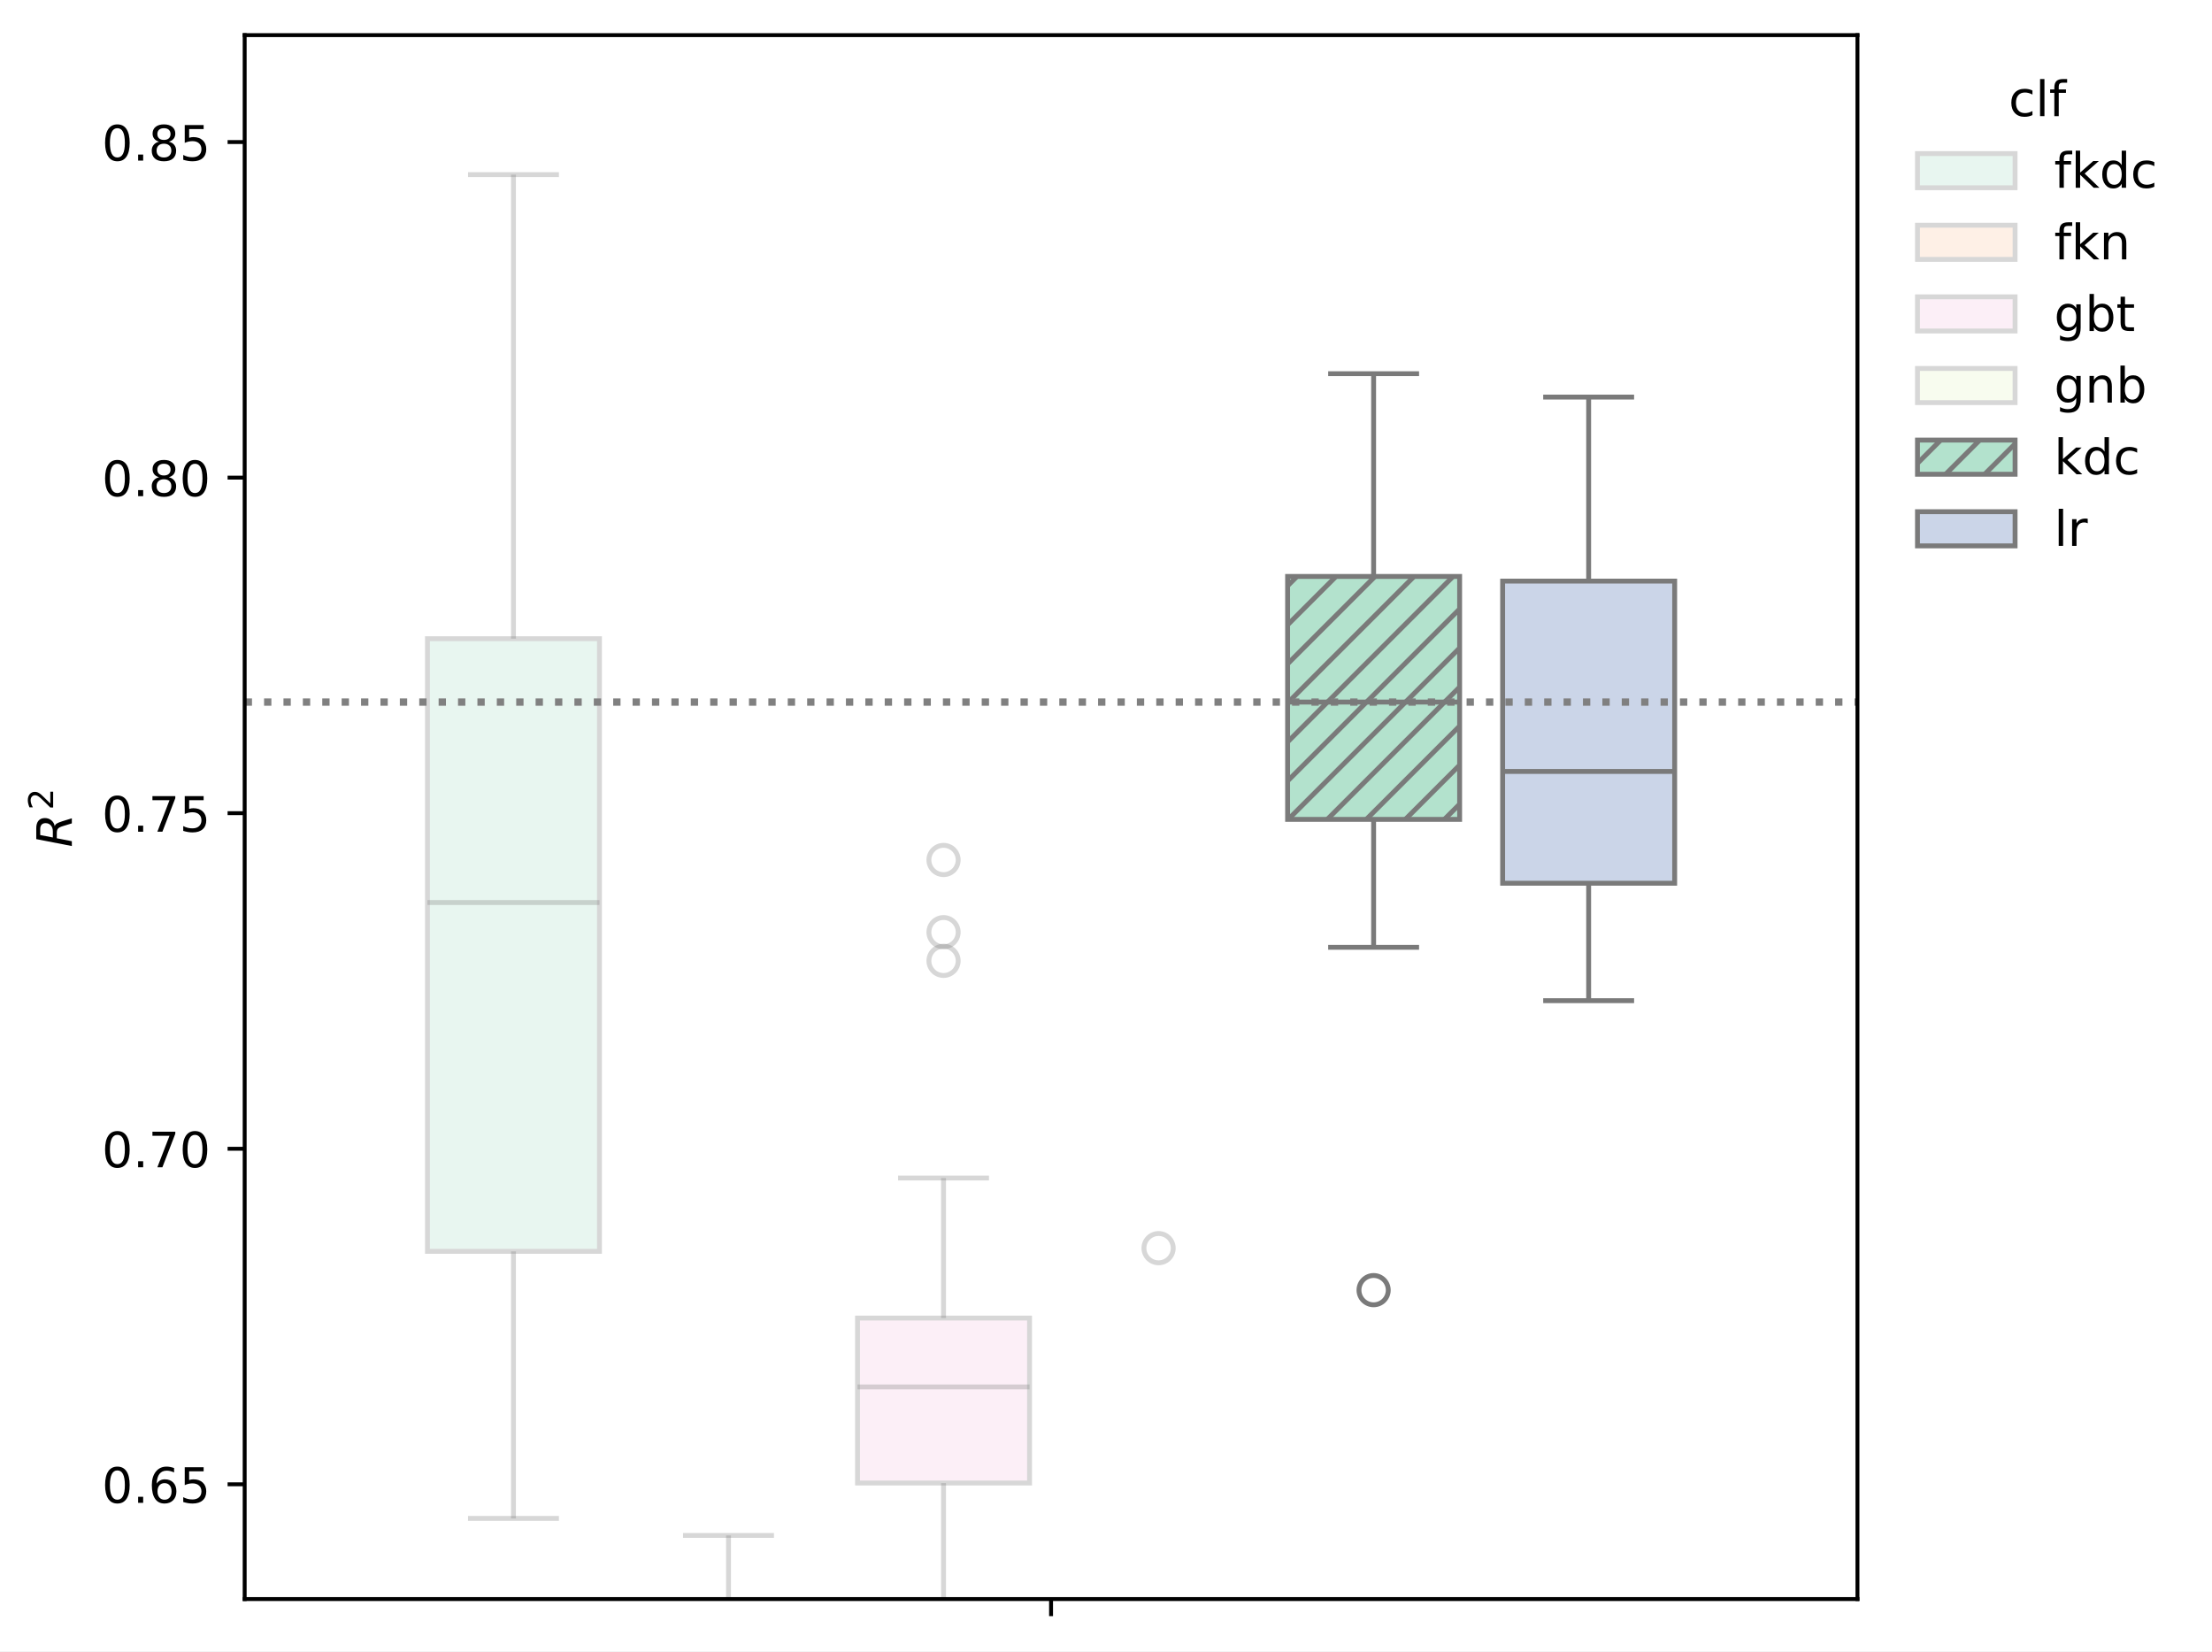
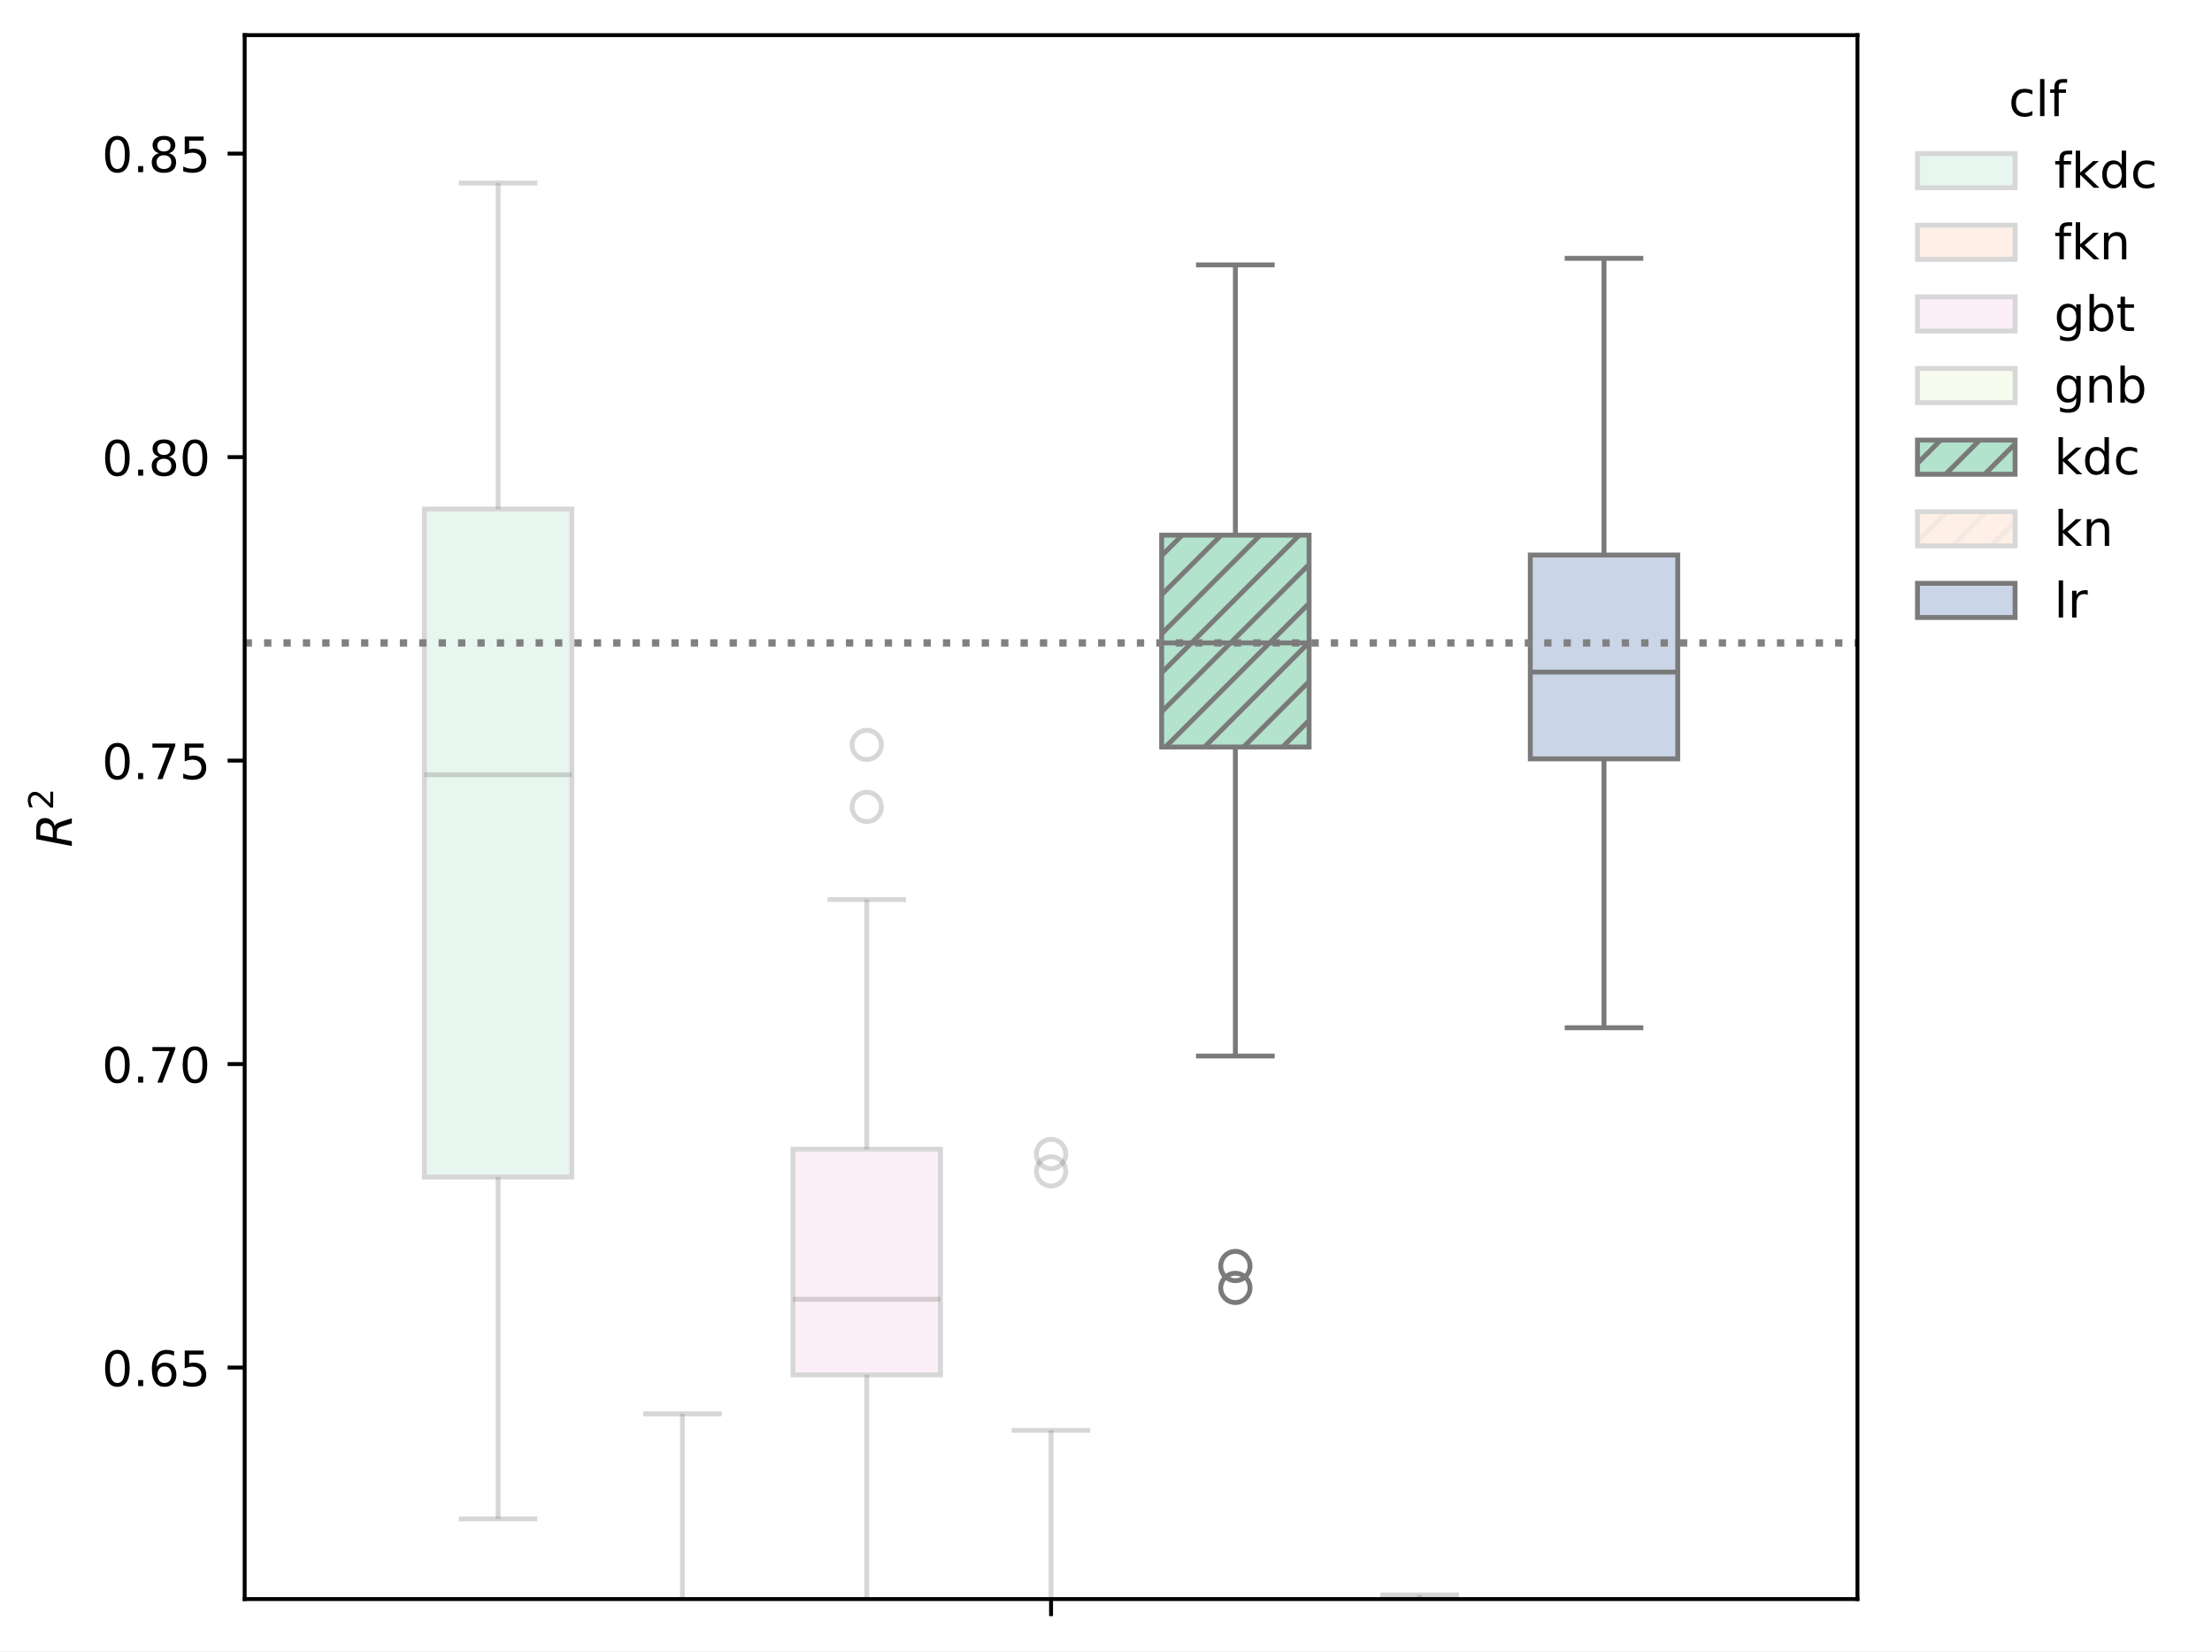
<svg xmlns="http://www.w3.org/2000/svg" xmlns:xlink="http://www.w3.org/1999/xlink" width="453.334pt" height="338.4pt" viewBox="0 0 453.334 338.4" version="1.1">
  <defs>
    <style type="text/css">*{stroke-linejoin: round; stroke-linecap: butt}</style>
  </defs>
  <g id="figure_1">
    <g id="patch_1">
      <path d="M 0 338.4  L 453.334 338.4  L 453.334 0  L 0 0  z " style="fill: #ffffff" />
    </g>
    <g id="axes_1">
      <g id="patch_2">
        <path d="M 50.144 327.7  L 380.671 327.7  L 380.671 7.2  L 50.144 7.2  z " style="fill: #ffffff" />
      </g>
      <g id="patch_3">
-         <path d="M 215.407 1198.153  L 215.407 1198.153  L 215.407 1198.153  L 215.407 1198.153  z " clip-path="url(#p72f1cc561e)" style="fill: #b3e2cd; stroke: #7a7a7a; stroke-linejoin: miter" />
+         <path d="M 215.407 1088.804  L 215.407 1088.804  L 215.407 1088.804  L 215.407 1088.804  z " clip-path="url(#p2600160eac)" style="fill: #b3e2cd; stroke: #7a7a7a; stroke-linejoin: miter" />
      </g>
      <g id="patch_4">
-         <path d="M 215.407 1198.153  L 215.407 1198.153  L 215.407 1198.153  L 215.407 1198.153  z " clip-path="url(#p72f1cc561e)" style="fill: #fdcdac; stroke: #7a7a7a; stroke-linejoin: miter" />
+         <path d="M 215.407 1088.804  L 215.407 1088.804  L 215.407 1088.804  L 215.407 1088.804  z " clip-path="url(#p2600160eac)" style="fill: #fdcdac; stroke: #7a7a7a; stroke-linejoin: miter" />
      </g>
      <g id="patch_5">
-         <path d="M 215.407 1198.153  L 215.407 1198.153  L 215.407 1198.153  L 215.407 1198.153  z " clip-path="url(#p72f1cc561e)" style="fill: #f4cae4; stroke: #7a7a7a; stroke-linejoin: miter" />
+         <path d="M 215.407 1088.804  L 215.407 1088.804  L 215.407 1088.804  L 215.407 1088.804  z " clip-path="url(#p2600160eac)" style="fill: #f4cae4; stroke: #7a7a7a; stroke-linejoin: miter" />
      </g>
      <g id="patch_6">
-         <path d="M 215.407 1198.153  L 215.407 1198.153  L 215.407 1198.153  L 215.407 1198.153  z " clip-path="url(#p72f1cc561e)" style="fill: #e6f5c9; stroke: #7a7a7a; stroke-linejoin: miter" />
+         <path d="M 215.407 1088.804  L 215.407 1088.804  L 215.407 1088.804  L 215.407 1088.804  z " clip-path="url(#p2600160eac)" style="fill: #e6f5c9; stroke: #7a7a7a; stroke-linejoin: miter" />
      </g>
      <g id="patch_7">
-         <path d="M 215.407 1198.153  L 215.407 1198.153  L 215.407 1198.153  L 215.407 1198.153  z " clip-path="url(#p72f1cc561e)" style="fill: #b3e2cd; stroke: #7a7a7a; stroke-linejoin: miter" />
+         <path d="M 215.407 1088.804  L 215.407 1088.804  L 215.407 1088.804  L 215.407 1088.804  z " clip-path="url(#p2600160eac)" style="fill: #b3e2cd; stroke: #7a7a7a; stroke-linejoin: miter" />
      </g>
      <g id="patch_8">
-         <path d="M 215.407 1198.153  L 215.407 1198.153  L 215.407 1198.153  L 215.407 1198.153  z " clip-path="url(#p72f1cc561e)" style="fill: #cbd5e8; stroke: #7a7a7a; stroke-linejoin: miter" />
+         <path d="M 215.407 1088.804  L 215.407 1088.804  L 215.407 1088.804  L 215.407 1088.804  z " clip-path="url(#p2600160eac)" style="fill: #fdcdac; stroke: #7a7a7a; stroke-linejoin: miter" />
+       </g>
+       <g id="patch_9">
+         <path d="M 215.407 1088.804  L 215.407 1088.804  L 215.407 1088.804  L 215.407 1088.804  z " clip-path="url(#p2600160eac)" style="fill: #cbd5e8; stroke: #7a7a7a; stroke-linejoin: miter" />
      </g>
      <g id="matplotlib.axis_1">
        <g id="xtick_1">
          <g id="line2d_1">
            <defs>
              <path id="m38f3b05bbe" d="M 0 0  L 0 3.5  " style="stroke: #000000; stroke-width: 0.8" />
            </defs>
            <g>
              <use xlink:href="#m38f3b05bbe" x="215.407" y="327.7" style="stroke: #000000; stroke-width: 0.8" />
            </g>
          </g>
        </g>
      </g>
      <g id="matplotlib.axis_2">
        <g id="ytick_1">
          <g id="line2d_2">
            <defs>
              <path id="mbd2f377c6c" d="M 0 0  L -3.5 0  " style="stroke: #000000; stroke-width: 0.8" />
            </defs>
            <g>
-               <use xlink:href="#mbd2f377c6c" x="50.144" y="304.182" style="stroke: #000000; stroke-width: 0.8" />
+               <use xlink:href="#mbd2f377c6c" x="50.144" y="280.261" style="stroke: #000000; stroke-width: 0.8" />
            </g>
          </g>
          <g id="text_1">
-             <g transform="translate(20.87813 307.9809) scale(0.1 -0.1)">
+             <g transform="translate(20.87813 284.06) scale(0.1 -0.1)">
              <defs>
                <path id="DejaVuSans-30" d="M 2034 4250  Q 1547 4250 1301 3770  Q 1056 3291 1056 2328  Q 1056 1369 1301 889  Q 1547 409 2034 409  Q 2525 409 2770 889  Q 3016 1369 3016 2328  Q 3016 3291 2770 3770  Q 2525 4250 2034 4250  z M 2034 4750  Q 2819 4750 3233 4129  Q 3647 3509 3647 2328  Q 3647 1150 3233 529  Q 2819 -91 2034 -91  Q 1250 -91 836 529  Q 422 1150 422 2328  Q 422 3509 836 4129  Q 1250 4750 2034 4750  z " transform="scale(0.015625)" />
                <path id="DejaVuSans-2e" d="M 684 794  L 1344 794  L 1344 0  L 684 0  L 684 794  z " transform="scale(0.015625)" />
                <path id="DejaVuSans-36" d="M 2113 2584  Q 1688 2584 1439 2293  Q 1191 2003 1191 1497  Q 1191 994 1439 701  Q 1688 409 2113 409  Q 2538 409 2786 701  Q 3034 994 3034 1497  Q 3034 2003 2786 2293  Q 2538 2584 2113 2584  z M 3366 4563  L 3366 3988  Q 3128 4100 2886 4159  Q 2644 4219 2406 4219  Q 1781 4219 1451 3797  Q 1122 3375 1075 2522  Q 1259 2794 1537 2939  Q 1816 3084 2150 3084  Q 2853 3084 3261 2657  Q 3669 2231 3669 1497  Q 3669 778 3244 343  Q 2819 -91 2113 -91  Q 1303 -91 875 529  Q 447 1150 447 2328  Q 447 3434 972 4092  Q 1497 4750 2381 4750  Q 2619 4750 2861 4703  Q 3103 4656 3366 4563  z " transform="scale(0.015625)" />
                <path id="DejaVuSans-35" d="M 691 4666  L 3169 4666  L 3169 4134  L 1269 4134  L 1269 2991  Q 1406 3038 1543 3061  Q 1681 3084 1819 3084  Q 2600 3084 3056 2656  Q 3513 2228 3513 1497  Q 3513 744 3044 326  Q 2575 -91 1722 -91  Q 1428 -91 1123 -41  Q 819 9 494 109  L 494 744  Q 775 591 1075 516  Q 1375 441 1709 441  Q 2250 441 2565 725  Q 2881 1009 2881 1497  Q 2881 1984 2565 2268  Q 2250 2553 1709 2553  Q 1456 2553 1204 2497  Q 953 2441 691 2322  L 691 4666  z " transform="scale(0.015625)" />
              </defs>
              <use xlink:href="#DejaVuSans-30" />
              <use xlink:href="#DejaVuSans-2e" transform="translate(63.62305 0)" />
              <use xlink:href="#DejaVuSans-36" transform="translate(95.41016 0)" />
              <use xlink:href="#DejaVuSans-35" transform="translate(159.0332 0)" />
            </g>
          </g>
        </g>
        <g id="ytick_2">
          <g id="line2d_3">
            <g>
-               <use xlink:href="#mbd2f377c6c" x="50.144" y="235.415" style="stroke: #000000; stroke-width: 0.8" />
+               <use xlink:href="#mbd2f377c6c" x="50.144" y="218.065" style="stroke: #000000; stroke-width: 0.8" />
            </g>
          </g>
          <g id="text_2">
-             <g transform="translate(20.87813 239.2139) scale(0.1 -0.1)">
+             <g transform="translate(20.87813 221.8644) scale(0.1 -0.1)">
              <defs>
                <path id="DejaVuSans-37" d="M 525 4666  L 3525 4666  L 3525 4397  L 1831 0  L 1172 0  L 2766 4134  L 525 4134  L 525 4666  z " transform="scale(0.015625)" />
              </defs>
              <use xlink:href="#DejaVuSans-30" />
              <use xlink:href="#DejaVuSans-2e" transform="translate(63.62305 0)" />
              <use xlink:href="#DejaVuSans-37" transform="translate(95.41016 0)" />
              <use xlink:href="#DejaVuSans-30" transform="translate(159.0332 0)" />
            </g>
          </g>
        </g>
        <g id="ytick_3">
          <g id="line2d_4">
            <g>
-               <use xlink:href="#mbd2f377c6c" x="50.144" y="166.648" style="stroke: #000000; stroke-width: 0.8" />
+               <use xlink:href="#mbd2f377c6c" x="50.144" y="155.87" style="stroke: #000000; stroke-width: 0.8" />
            </g>
          </g>
          <g id="text_3">
-             <g transform="translate(20.87813 170.4469) scale(0.1 -0.1)">
+             <g transform="translate(20.87813 159.6688) scale(0.1 -0.1)">
              <use xlink:href="#DejaVuSans-30" />
              <use xlink:href="#DejaVuSans-2e" transform="translate(63.62305 0)" />
              <use xlink:href="#DejaVuSans-37" transform="translate(95.41016 0)" />
              <use xlink:href="#DejaVuSans-35" transform="translate(159.0332 0)" />
            </g>
          </g>
        </g>
        <g id="ytick_4">
          <g id="line2d_5">
            <g>
-               <use xlink:href="#mbd2f377c6c" x="50.144" y="97.881" style="stroke: #000000; stroke-width: 0.8" />
+               <use xlink:href="#mbd2f377c6c" x="50.144" y="93.674" style="stroke: #000000; stroke-width: 0.8" />
            </g>
          </g>
          <g id="text_4">
-             <g transform="translate(20.87813 101.6799) scale(0.1 -0.1)">
+             <g transform="translate(20.87813 97.47323) scale(0.1 -0.1)">
              <defs>
                <path id="DejaVuSans-38" d="M 2034 2216  Q 1584 2216 1326 1975  Q 1069 1734 1069 1313  Q 1069 891 1326 650  Q 1584 409 2034 409  Q 2484 409 2743 651  Q 3003 894 3003 1313  Q 3003 1734 2745 1975  Q 2488 2216 2034 2216  z M 1403 2484  Q 997 2584 770 2862  Q 544 3141 544 3541  Q 544 4100 942 4425  Q 1341 4750 2034 4750  Q 2731 4750 3128 4425  Q 3525 4100 3525 3541  Q 3525 3141 3298 2862  Q 3072 2584 2669 2484  Q 3125 2378 3379 2068  Q 3634 1759 3634 1313  Q 3634 634 3220 271  Q 2806 -91 2034 -91  Q 1263 -91 848 271  Q 434 634 434 1313  Q 434 1759 690 2068  Q 947 2378 1403 2484  z M 1172 3481  Q 1172 3119 1398 2916  Q 1625 2713 2034 2713  Q 2441 2713 2670 2916  Q 2900 3119 2900 3481  Q 2900 3844 2670 4047  Q 2441 4250 2034 4250  Q 1625 4250 1398 4047  Q 1172 3844 1172 3481  z " transform="scale(0.015625)" />
              </defs>
              <use xlink:href="#DejaVuSans-30" />
              <use xlink:href="#DejaVuSans-2e" transform="translate(63.62305 0)" />
              <use xlink:href="#DejaVuSans-38" transform="translate(95.41016 0)" />
              <use xlink:href="#DejaVuSans-30" transform="translate(159.0332 0)" />
            </g>
          </g>
        </g>
        <g id="ytick_5">
          <g id="line2d_6">
            <g>
-               <use xlink:href="#mbd2f377c6c" x="50.144" y="29.114" style="stroke: #000000; stroke-width: 0.8" />
+               <use xlink:href="#mbd2f377c6c" x="50.144" y="31.478" style="stroke: #000000; stroke-width: 0.8" />
            </g>
          </g>
          <g id="text_5">
-             <g transform="translate(20.87813 32.9129) scale(0.1 -0.1)">
+             <g transform="translate(20.87813 35.27762) scale(0.1 -0.1)">
              <use xlink:href="#DejaVuSans-30" />
              <use xlink:href="#DejaVuSans-2e" transform="translate(63.62305 0)" />
              <use xlink:href="#DejaVuSans-38" transform="translate(95.41016 0)" />
              <use xlink:href="#DejaVuSans-35" transform="translate(159.0332 0)" />
            </g>
          </g>
        </g>
        <g id="text_6">
          <g transform="translate(14.79844 173.65) rotate(-90) scale(0.1 -0.1)">
            <defs>
              <path id="DejaVuSans-Oblique-52" d="M 1613 4147  L 1294 2491  L 2106 2491  Q 2584 2491 2879 2755  Q 3175 3019 3175 3444  Q 3175 3784 2976 3965  Q 2778 4147 2406 4147  L 1613 4147  z M 2772 2241  Q 2972 2194 3105 2009  Q 3238 1825 3413 1275  L 3809 0  L 3144 0  L 2778 1197  Q 2638 1659 2453 1815  Q 2269 1972 1888 1972  L 1191 1972  L 806 0  L 172 0  L 1081 4666  L 2503 4666  Q 3150 4666 3495 4373  Q 3841 4081 3841 3531  Q 3841 3044 3547 2687  Q 3253 2331 2772 2241  z " transform="scale(0.015625)" />
              <path id="DejaVuSans-32" d="M 1228 531  L 3431 531  L 3431 0  L 469 0  L 469 531  Q 828 903 1448 1529  Q 2069 2156 2228 2338  Q 2531 2678 2651 2914  Q 2772 3150 2772 3378  Q 2772 3750 2511 3984  Q 2250 4219 1831 4219  Q 1534 4219 1204 4116  Q 875 4013 500 3803  L 500 4441  Q 881 4594 1212 4672  Q 1544 4750 1819 4750  Q 2544 4750 2975 4387  Q 3406 4025 3406 3419  Q 3406 3131 3298 2873  Q 3191 2616 2906 2266  Q 2828 2175 2409 1742  Q 1991 1309 1228 531  z " transform="scale(0.015625)" />
            </defs>
            <use xlink:href="#DejaVuSans-Oblique-52" transform="translate(0 0.765625)" />
            <use xlink:href="#DejaVuSans-32" transform="translate(76.49919 39.04688) scale(0.7)" />
          </g>
        </g>
      </g>
-       <g id="patch_9">
-         <path d="M 87.604 256.438  L 122.86 256.438  L 122.86 130.888  L 87.604 130.888  L 87.604 256.438  z " clip-path="url(#p72f1cc561e)" style="fill: #b3e2cd; opacity: 0.3; stroke: #7a7a7a; stroke-linejoin: miter" />
+       <g id="patch_10">
+         <path d="M 86.974 241.212  L 117.194 241.212  L 117.194 104.323  L 86.974 104.323  L 86.974 241.212  z " clip-path="url(#p2600160eac)" style="fill: #b3e2cd; opacity: 0.3; stroke: #7a7a7a; stroke-linejoin: miter" />
      </g>
      <g id="line2d_7">
-         <path d="M 105.232 256.438  L 105.232 311.177  " clip-path="url(#p72f1cc561e)" style="fill: none; stroke: #7a7a7a; stroke-opacity: 0.3" />
+         <path d="M 102.084 241.212  L 102.084 311.274  " clip-path="url(#p2600160eac)" style="fill: none; stroke: #7a7a7a; stroke-opacity: 0.3" />
      </g>
      <g id="line2d_8">
-         <path d="M 105.232 130.888  L 105.232 35.786  " clip-path="url(#p72f1cc561e)" style="fill: none; stroke: #7a7a7a; stroke-opacity: 0.3" />
+         <path d="M 102.084 104.323  L 102.084 37.513  " clip-path="url(#p2600160eac)" style="fill: none; stroke: #7a7a7a; stroke-opacity: 0.3" />
      </g>
      <g id="line2d_9">
-         <path d="M 96.418 311.177  L 114.046 311.177  " clip-path="url(#p72f1cc561e)" style="fill: none; stroke: #7a7a7a; stroke-opacity: 0.3; stroke-linecap: square" />
+         <path d="M 94.529 311.274  L 109.639 311.274  " clip-path="url(#p2600160eac)" style="fill: none; stroke: #7a7a7a; stroke-opacity: 0.3; stroke-linecap: square" />
      </g>
      <g id="line2d_10">
-         <path d="M 96.418 35.786  L 114.046 35.786  " clip-path="url(#p72f1cc561e)" style="fill: none; stroke: #7a7a7a; stroke-opacity: 0.3; stroke-linecap: square" />
+         <path d="M 94.529 37.513  L 109.639 37.513  " clip-path="url(#p2600160eac)" style="fill: none; stroke: #7a7a7a; stroke-opacity: 0.3; stroke-linecap: square" />
      </g>
      <g id="line2d_11" />
-       <g id="patch_10">
-         <path d="M 131.674 518.945  L 166.93 518.945  L 166.93 391.951  L 131.674 391.951  L 131.674 518.945  z " clip-path="url(#p72f1cc561e)" style="fill: #fdcdac; opacity: 0.3; stroke: #7a7a7a; stroke-linejoin: miter" />
+       <g id="patch_11">
+         <path d="M 124.748 493.971  L 154.968 493.971  L 154.968 380.431  L 124.748 380.431  L 124.748 493.971  z " clip-path="url(#p2600160eac)" style="fill: #fdcdac; opacity: 0.3; stroke: #7a7a7a; stroke-linejoin: miter" />
      </g>
      <g id="line2d_12">
-         <path clip-path="url(#p72f1cc561e)" style="fill: none; stroke: #7a7a7a; stroke-opacity: 0.3" />
+         <path clip-path="url(#p2600160eac)" style="fill: none; stroke: #7a7a7a; stroke-opacity: 0.3" />
      </g>
      <g id="line2d_13">
-         <path d="M 149.302 339.4  L 149.302 314.662  " clip-path="url(#p72f1cc561e)" style="fill: none; stroke: #7a7a7a; stroke-opacity: 0.3" />
+         <path d="M 139.858 339.4  L 139.858 289.74  " clip-path="url(#p2600160eac)" style="fill: none; stroke: #7a7a7a; stroke-opacity: 0.3" />
      </g>
      <g id="line2d_14">
-         <path clip-path="url(#p72f1cc561e)" style="fill: none; stroke: #7a7a7a; stroke-opacity: 0.3; stroke-linecap: square" />
+         <path clip-path="url(#p2600160eac)" style="fill: none; stroke: #7a7a7a; stroke-opacity: 0.3; stroke-linecap: square" />
      </g>
      <g id="line2d_15">
-         <path d="M 140.488 314.662  L 158.116 314.662  " clip-path="url(#p72f1cc561e)" style="fill: none; stroke: #7a7a7a; stroke-opacity: 0.3; stroke-linecap: square" />
+         <path d="M 132.303 289.74  L 147.413 289.74  " clip-path="url(#p2600160eac)" style="fill: none; stroke: #7a7a7a; stroke-opacity: 0.3; stroke-linecap: square" />
      </g>
      <g id="line2d_16" />
-       <g id="patch_11">
-         <path d="M 175.744 303.923  L 211 303.923  L 211 270.118  L 175.744 270.118  L 175.744 303.923  z " clip-path="url(#p72f1cc561e)" style="fill: #f4cae4; opacity: 0.3; stroke: #7a7a7a; stroke-linejoin: miter" />
+       <g id="patch_12">
+         <path d="M 162.523 281.754  L 192.743 281.754  L 192.743 235.517  L 162.523 235.517  L 162.523 281.754  z " clip-path="url(#p2600160eac)" style="fill: #f4cae4; opacity: 0.3; stroke: #7a7a7a; stroke-linejoin: miter" />
      </g>
      <g id="line2d_17">
-         <path d="M 193.372 303.923  L 193.372 339.4  " clip-path="url(#p72f1cc561e)" style="fill: none; stroke: #7a7a7a; stroke-opacity: 0.3" />
+         <path d="M 177.633 281.754  L 177.633 334.384  " clip-path="url(#p2600160eac)" style="fill: none; stroke: #7a7a7a; stroke-opacity: 0.3" />
      </g>
      <g id="line2d_18">
-         <path d="M 193.372 270.118  L 193.372 241.417  " clip-path="url(#p72f1cc561e)" style="fill: none; stroke: #7a7a7a; stroke-opacity: 0.3" />
+         <path d="M 177.633 235.517  L 177.633 184.343  " clip-path="url(#p2600160eac)" style="fill: none; stroke: #7a7a7a; stroke-opacity: 0.3" />
      </g>
      <g id="line2d_19">
-         <path clip-path="url(#p72f1cc561e)" style="fill: none; stroke: #7a7a7a; stroke-opacity: 0.3; stroke-linecap: square" />
+         <path d="M 170.078 334.384  L 185.188 334.384  " clip-path="url(#p2600160eac)" style="fill: none; stroke: #7a7a7a; stroke-opacity: 0.3; stroke-linecap: square" />
      </g>
      <g id="line2d_20">
-         <path d="M 184.558 241.417  L 202.186 241.417  " clip-path="url(#p72f1cc561e)" style="fill: none; stroke: #7a7a7a; stroke-opacity: 0.3; stroke-linecap: square" />
+         <path d="M 170.078 184.343  L 185.188 184.343  " clip-path="url(#p2600160eac)" style="fill: none; stroke: #7a7a7a; stroke-opacity: 0.3; stroke-linecap: square" />
      </g>
      <g id="line2d_21">
        <defs>
          <path id="mc371cef19e" d="M 0 3  C 0.796 3 1.559 2.684 2.121 2.121  C 2.684 1.559 3 0.796 3 0  C 3 -0.796 2.684 -1.559 2.121 -2.121  C 1.559 -2.684 0.796 -3 0 -3  C -0.796 -3 -1.559 -2.684 -2.121 -2.121  C -2.684 -1.559 -3 -0.796 -3 0  C -3 0.796 -2.684 1.559 -2.121 2.121  C -1.559 2.684 -0.796 3 0 3  z " style="stroke: #7a7a7a; stroke-opacity: 0.3" />
        </defs>
-         <g clip-path="url(#p72f1cc561e)">
-           <use xlink:href="#mc371cef19e" x="193.372" y="191.033" style="fill-opacity: 0; stroke: #7a7a7a; stroke-opacity: 0.3" />
-           <use xlink:href="#mc371cef19e" x="193.372" y="196.907" style="fill-opacity: 0; stroke: #7a7a7a; stroke-opacity: 0.3" />
-           <use xlink:href="#mc371cef19e" x="193.372" y="176.239" style="fill-opacity: 0; stroke: #7a7a7a; stroke-opacity: 0.3" />
-         </g>
-       </g>
-       <g id="patch_12">
-         <path d="M 219.814 435.064  L 255.071 435.064  L 255.071 393.182  L 219.814 393.182  L 219.814 435.064  z " clip-path="url(#p72f1cc561e)" style="fill: #e6f5c9; opacity: 0.3; stroke: #7a7a7a; stroke-linejoin: miter" />
+         <g clip-path="url(#p2600160eac)">
+           <use xlink:href="#mc371cef19e" x="177.633" y="165.355" style="fill-opacity: 0; stroke: #7a7a7a; stroke-opacity: 0.3" />
+           <use xlink:href="#mc371cef19e" x="177.633" y="152.651" style="fill-opacity: 0; stroke: #7a7a7a; stroke-opacity: 0.3" />
+         </g>
+       </g>
+       <g id="patch_13">
+         <path d="M 200.298 405.47  L 230.517 405.47  L 230.517 352.909  L 200.298 352.909  L 200.298 405.47  z " clip-path="url(#p2600160eac)" style="fill: #e6f5c9; opacity: 0.3; stroke: #7a7a7a; stroke-linejoin: miter" />
      </g>
      <g id="line2d_22">
-         <path clip-path="url(#p72f1cc561e)" style="fill: none; stroke: #7a7a7a; stroke-opacity: 0.3" />
+         <path clip-path="url(#p2600160eac)" style="fill: none; stroke: #7a7a7a; stroke-opacity: 0.3" />
      </g>
      <g id="line2d_23">
-         <path clip-path="url(#p72f1cc561e)" style="fill: none; stroke: #7a7a7a; stroke-opacity: 0.3" />
+         <path d="M 215.407 339.4  L 215.407 293.132  " clip-path="url(#p2600160eac)" style="fill: none; stroke: #7a7a7a; stroke-opacity: 0.3" />
      </g>
      <g id="line2d_24">
-         <path clip-path="url(#p72f1cc561e)" style="fill: none; stroke: #7a7a7a; stroke-opacity: 0.3; stroke-linecap: square" />
+         <path clip-path="url(#p2600160eac)" style="fill: none; stroke: #7a7a7a; stroke-opacity: 0.3; stroke-linecap: square" />
      </g>
      <g id="line2d_25">
-         <path clip-path="url(#p72f1cc561e)" style="fill: none; stroke: #7a7a7a; stroke-opacity: 0.3; stroke-linecap: square" />
+         <path d="M 207.852 293.132  L 222.962 293.132  " clip-path="url(#p2600160eac)" style="fill: none; stroke: #7a7a7a; stroke-opacity: 0.3; stroke-linecap: square" />
      </g>
      <g id="line2d_26">
-         <g clip-path="url(#p72f1cc561e)">
-           <use xlink:href="#mc371cef19e" x="237.443" y="532.821" style="fill-opacity: 0; stroke: #7a7a7a; stroke-opacity: 0.3" />
-           <use xlink:href="#mc371cef19e" x="237.443" y="501.695" style="fill-opacity: 0; stroke: #7a7a7a; stroke-opacity: 0.3" />
-           <use xlink:href="#mc371cef19e" x="237.443" y="255.789" style="fill-opacity: 0; stroke: #7a7a7a; stroke-opacity: 0.3" />
-         </g>
-       </g>
-       <g id="patch_13">
-         <path d="M 263.885 167.92  L 299.141 167.92  L 299.141 118.133  L 263.885 118.133  L 263.885 167.92  z " clip-path="url(#p72f1cc561e)" style="fill: url(#h5c36d2b54f); stroke: #7a7a7a; stroke-linejoin: miter" />
+         <g clip-path="url(#p2600160eac)">
+           <use xlink:href="#mc371cef19e" x="215.407" y="487.052" style="fill-opacity: 0; stroke: #7a7a7a; stroke-opacity: 0.3" />
+           <use xlink:href="#mc371cef19e" x="215.407" y="495.5" style="fill-opacity: 0; stroke: #7a7a7a; stroke-opacity: 0.3" />
+           <use xlink:href="#mc371cef19e" x="215.407" y="516.627" style="fill-opacity: 0; stroke: #7a7a7a; stroke-opacity: 0.3" />
+           <use xlink:href="#mc371cef19e" x="215.407" y="506.233" style="fill-opacity: 0; stroke: #7a7a7a; stroke-opacity: 0.3" />
+           <use xlink:href="#mc371cef19e" x="215.407" y="521.001" style="fill-opacity: 0; stroke: #7a7a7a; stroke-opacity: 0.3" />
+           <use xlink:href="#mc371cef19e" x="215.407" y="503.095" style="fill-opacity: 0; stroke: #7a7a7a; stroke-opacity: 0.3" />
+           <use xlink:href="#mc371cef19e" x="215.407" y="236.492" style="fill-opacity: 0; stroke: #7a7a7a; stroke-opacity: 0.3" />
+           <use xlink:href="#mc371cef19e" x="215.407" y="240.045" style="fill-opacity: 0; stroke: #7a7a7a; stroke-opacity: 0.3" />
+         </g>
+       </g>
+       <g id="patch_14">
+         <path d="M 238.072 153.087  L 268.292 153.087  L 268.292 109.673  L 238.072 109.673  L 238.072 153.087  z " clip-path="url(#p2600160eac)" style="fill: url(#h5c36d2b54f); stroke: #7a7a7a; stroke-linejoin: miter" />
      </g>
      <g id="line2d_27">
-         <path d="M 281.513 167.92  L 281.513 194.137  " clip-path="url(#p72f1cc561e)" style="fill: none; stroke: #7a7a7a" />
+         <path d="M 253.182 153.087  L 253.182 216.416  " clip-path="url(#p2600160eac)" style="fill: none; stroke: #7a7a7a" />
      </g>
      <g id="line2d_28">
-         <path d="M 281.513 118.133  L 281.513 76.582  " clip-path="url(#p72f1cc561e)" style="fill: none; stroke: #7a7a7a" />
+         <path d="M 253.182 109.673  L 253.182 54.283  " clip-path="url(#p2600160eac)" style="fill: none; stroke: #7a7a7a" />
      </g>
      <g id="line2d_29">
-         <path d="M 272.699 194.137  L 290.327 194.137  " clip-path="url(#p72f1cc561e)" style="fill: none; stroke: #7a7a7a; stroke-linecap: square" />
+         <path d="M 245.627 216.416  L 260.737 216.416  " clip-path="url(#p2600160eac)" style="fill: none; stroke: #7a7a7a; stroke-linecap: square" />
      </g>
      <g id="line2d_30">
-         <path d="M 272.699 76.582  L 290.327 76.582  " clip-path="url(#p72f1cc561e)" style="fill: none; stroke: #7a7a7a; stroke-linecap: square" />
+         <path d="M 245.627 54.283  L 260.737 54.283  " clip-path="url(#p2600160eac)" style="fill: none; stroke: #7a7a7a; stroke-linecap: square" />
      </g>
      <g id="line2d_31">
        <defs>
          <path id="mf2d42e0765" d="M 0 3  C 0.796 3 1.559 2.684 2.121 2.121  C 2.684 1.559 3 0.796 3 0  C 3 -0.796 2.684 -1.559 2.121 -2.121  C 1.559 -2.684 0.796 -3 0 -3  C -0.796 -3 -1.559 -2.684 -2.121 -2.121  C -2.684 -1.559 -3 -0.796 -3 0  C -3 0.796 -2.684 1.559 -2.121 2.121  C -1.559 2.684 -0.796 3 0 3  z " style="stroke: #7a7a7a" />
        </defs>
-         <g clip-path="url(#p72f1cc561e)">
-           <use xlink:href="#mf2d42e0765" x="281.513" y="264.394" style="fill-opacity: 0; stroke: #7a7a7a" />
-         </g>
-       </g>
-       <g id="patch_14">
-         <path d="M 307.955 181.002  L 343.211 181.002  L 343.211 119.089  L 307.955 119.089  L 307.955 181.002  z " clip-path="url(#p72f1cc561e)" style="fill: #cbd5e8; stroke: #7a7a7a; stroke-linejoin: miter" />
+         <g clip-path="url(#p2600160eac)">
+           <use xlink:href="#mf2d42e0765" x="253.182" y="263.933" style="fill-opacity: 0; stroke: #7a7a7a" />
+           <use xlink:href="#mf2d42e0765" x="253.182" y="259.449" style="fill-opacity: 0; stroke: #7a7a7a" />
+         </g>
+       </g>
+       <g id="patch_15">
+         <path d="M 275.847 533.414  L 306.066 533.414  L 306.066 431.313  L 275.847 431.313  L 275.847 533.414  z " clip-path="url(#p2600160eac)" style="fill: url(#hdb5034f4db); opacity: 0.3; stroke: #7a7a7a; stroke-linejoin: miter" />
      </g>
      <g id="line2d_32">
-         <path d="M 325.583 181.002  L 325.583 205.071  " clip-path="url(#p72f1cc561e)" style="fill: none; stroke: #7a7a7a" />
+         <path clip-path="url(#p2600160eac)" style="fill: none; stroke: #7a7a7a; stroke-opacity: 0.3" />
      </g>
      <g id="line2d_33">
-         <path d="M 325.583 119.089  L 325.583 81.372  " clip-path="url(#p72f1cc561e)" style="fill: none; stroke: #7a7a7a" />
+         <path d="M 290.956 339.4  L 290.956 326.844  " clip-path="url(#p2600160eac)" style="fill: none; stroke: #7a7a7a; stroke-opacity: 0.3" />
      </g>
      <g id="line2d_34">
-         <path d="M 316.769 205.071  L 334.397 205.071  " clip-path="url(#p72f1cc561e)" style="fill: none; stroke: #7a7a7a; stroke-linecap: square" />
+         <path clip-path="url(#p2600160eac)" style="fill: none; stroke: #7a7a7a; stroke-opacity: 0.3; stroke-linecap: square" />
      </g>
      <g id="line2d_35">
-         <path d="M 316.769 81.372  L 334.397 81.372  " clip-path="url(#p72f1cc561e)" style="fill: none; stroke: #7a7a7a; stroke-linecap: square" />
+         <path d="M 283.402 326.844  L 298.511 326.844  " clip-path="url(#p2600160eac)" style="fill: none; stroke: #7a7a7a; stroke-opacity: 0.3; stroke-linecap: square" />
      </g>
      <g id="line2d_36" />
+       <g id="patch_16">
+         <path d="M 313.621 155.515  L 343.841 155.515  L 343.841 113.744  L 313.621 113.744  L 313.621 155.515  z " clip-path="url(#p2600160eac)" style="fill: #cbd5e8; stroke: #7a7a7a; stroke-linejoin: miter" />
+       </g>
      <g id="line2d_37">
-         <path d="M 50.144 143.879  L 380.671 143.879  " clip-path="url(#p72f1cc561e)" style="fill: none; stroke-dasharray: 1.5,2.475; stroke-dashoffset: 0; stroke: #808080; stroke-width: 1.5" />
+         <path d="M 328.731 155.515  L 328.731 210.617  " clip-path="url(#p2600160eac)" style="fill: none; stroke: #7a7a7a" />
      </g>
      <g id="line2d_38">
-         <path d="M 87.604 184.956  L 122.86 184.956  " clip-path="url(#p72f1cc561e)" style="fill: none; stroke: #7a7a7a; stroke-opacity: 0.3" />
+         <path d="M 328.731 113.744  L 328.731 52.937  " clip-path="url(#p2600160eac)" style="fill: none; stroke: #7a7a7a" />
      </g>
      <g id="line2d_39">
-         <path clip-path="url(#p72f1cc561e)" style="fill: none; stroke: #7a7a7a; stroke-opacity: 0.3" />
+         <path d="M 321.176 210.617  L 336.286 210.617  " clip-path="url(#p2600160eac)" style="fill: none; stroke: #7a7a7a; stroke-linecap: square" />
      </g>
      <g id="line2d_40">
-         <path d="M 175.744 284.224  L 211 284.224  " clip-path="url(#p72f1cc561e)" style="fill: none; stroke: #7a7a7a; stroke-opacity: 0.3" />
-       </g>
-       <g id="line2d_41">
-         <path clip-path="url(#p72f1cc561e)" style="fill: none; stroke: #7a7a7a; stroke-opacity: 0.3" />
-       </g>
+         <path d="M 321.176 52.937  L 336.286 52.937  " clip-path="url(#p2600160eac)" style="fill: none; stroke: #7a7a7a; stroke-linecap: square" />
+       </g>
+       <g id="line2d_41" />
      <g id="line2d_42">
-         <path d="M 263.885 143.879  L 299.141 143.879  " clip-path="url(#p72f1cc561e)" style="fill: none; stroke: #7a7a7a" />
+         <path d="M 50.144 131.752  L 380.671 131.752  " clip-path="url(#p2600160eac)" style="fill: none; stroke-dasharray: 1.5,2.475; stroke-dashoffset: 0; stroke: #808080; stroke-width: 1.5" />
      </g>
      <g id="line2d_43">
-         <path d="M 307.955 158.09  L 343.211 158.09  " clip-path="url(#p72f1cc561e)" style="fill: none; stroke: #7a7a7a" />
-       </g>
-       <g id="patch_15">
+         <path d="M 86.974 158.775  L 117.194 158.775  " clip-path="url(#p2600160eac)" style="fill: none; stroke: #7a7a7a; stroke-opacity: 0.3" />
+       </g>
+       <g id="line2d_44">
+         <path clip-path="url(#p2600160eac)" style="fill: none; stroke: #7a7a7a; stroke-opacity: 0.3" />
+       </g>
+       <g id="line2d_45">
+         <path d="M 162.523 266.261  L 192.743 266.261  " clip-path="url(#p2600160eac)" style="fill: none; stroke: #7a7a7a; stroke-opacity: 0.3" />
+       </g>
+       <g id="line2d_46">
+         <path clip-path="url(#p2600160eac)" style="fill: none; stroke: #7a7a7a; stroke-opacity: 0.3" />
+       </g>
+       <g id="line2d_47">
+         <path d="M 238.072 131.752  L 268.292 131.752  " clip-path="url(#p2600160eac)" style="fill: none; stroke: #7a7a7a" />
+       </g>
+       <g id="line2d_48">
+         <path clip-path="url(#p2600160eac)" style="fill: none; stroke: #7a7a7a; stroke-opacity: 0.3" />
+       </g>
+       <g id="line2d_49">
+         <path d="M 313.621 137.739  L 343.841 137.739  " clip-path="url(#p2600160eac)" style="fill: none; stroke: #7a7a7a" />
+       </g>
+       <g id="patch_17">
        <path d="M 50.144 327.7  L 50.144 7.2  " style="fill: none; stroke: #000000; stroke-width: 0.8; stroke-linejoin: miter; stroke-linecap: square" />
      </g>
-       <g id="patch_16">
+       <g id="patch_18">
        <path d="M 380.671 327.7  L 380.671 7.2  " style="fill: none; stroke: #000000; stroke-width: 0.8; stroke-linejoin: miter; stroke-linecap: square" />
      </g>
-       <g id="patch_17">
+       <g id="patch_19">
        <path d="M 50.144 327.7  L 380.671 327.7  " style="fill: none; stroke: #000000; stroke-width: 0.8; stroke-linejoin: miter; stroke-linecap: square" />
      </g>
-       <g id="patch_18">
+       <g id="patch_20">
        <path d="M 50.144 7.2  L 380.671 7.2  " style="fill: none; stroke: #000000; stroke-width: 0.8; stroke-linejoin: miter; stroke-linecap: square" />
      </g>
      <g id="legend_1">
        <g id="text_7">
          <g transform="translate(411.6567 23.79844) scale(0.1 -0.1)">
            <defs>
              <path id="DejaVuSans-63" d="M 3122 3366  L 3122 2828  Q 2878 2963 2633 3030  Q 2388 3097 2138 3097  Q 1578 3097 1268 2742  Q 959 2388 959 1747  Q 959 1106 1268 751  Q 1578 397 2138 397  Q 2388 397 2633 464  Q 2878 531 3122 666  L 3122 134  Q 2881 22 2623 -34  Q 2366 -91 2075 -91  Q 1284 -91 818 406  Q 353 903 353 1747  Q 353 2603 823 3093  Q 1294 3584 2113 3584  Q 2378 3584 2631 3529  Q 2884 3475 3122 3366  z " transform="scale(0.015625)" />
              <path id="DejaVuSans-6c" d="M 603 4863  L 1178 4863  L 1178 0  L 603 0  L 603 4863  z " transform="scale(0.015625)" />
              <path id="DejaVuSans-66" d="M 2375 4863  L 2375 4384  L 1825 4384  Q 1516 4384 1395 4259  Q 1275 4134 1275 3809  L 1275 3500  L 2222 3500  L 2222 3053  L 1275 3053  L 1275 0  L 697 0  L 697 3053  L 147 3053  L 147 3500  L 697 3500  L 697 3744  Q 697 4328 969 4595  Q 1241 4863 1831 4863  L 2375 4863  z " transform="scale(0.015625)" />
            </defs>
            <use xlink:href="#DejaVuSans-63" />
            <use xlink:href="#DejaVuSans-6c" transform="translate(54.98047 0)" />
            <use xlink:href="#DejaVuSans-66" transform="translate(82.76367 0)" />
          </g>
        </g>
-         <g id="patch_19">
+         <g id="patch_21">
          <path d="M 392.976 38.477  L 412.976 38.477  L 412.976 31.477  L 392.976 31.477  z " style="fill: #b3e2cd; opacity: 0.3; stroke: #7a7a7a; stroke-linejoin: miter" />
        </g>
        <g id="text_8">
          <g transform="translate(420.9763 38.47656) scale(0.1 -0.1)">
            <defs>
              <path id="DejaVuSans-6b" d="M 581 4863  L 1159 4863  L 1159 1991  L 2875 3500  L 3609 3500  L 1753 1863  L 3688 0  L 2938 0  L 1159 1709  L 1159 0  L 581 0  L 581 4863  z " transform="scale(0.015625)" />
              <path id="DejaVuSans-64" d="M 2906 2969  L 2906 4863  L 3481 4863  L 3481 0  L 2906 0  L 2906 525  Q 2725 213 2448 61  Q 2172 -91 1784 -91  Q 1150 -91 751 415  Q 353 922 353 1747  Q 353 2572 751 3078  Q 1150 3584 1784 3584  Q 2172 3584 2448 3432  Q 2725 3281 2906 2969  z M 947 1747  Q 947 1113 1208 752  Q 1469 391 1925 391  Q 2381 391 2643 752  Q 2906 1113 2906 1747  Q 2906 2381 2643 2742  Q 2381 3103 1925 3103  Q 1469 3103 1208 2742  Q 947 2381 947 1747  z " transform="scale(0.015625)" />
            </defs>
            <use xlink:href="#DejaVuSans-66" />
            <use xlink:href="#DejaVuSans-6b" transform="translate(35.20508 0)" />
            <use xlink:href="#DejaVuSans-64" transform="translate(93.11523 0)" />
            <use xlink:href="#DejaVuSans-63" transform="translate(156.5918 0)" />
          </g>
        </g>
-         <g id="patch_20">
+         <g id="patch_22">
          <path d="M 392.976 53.155  L 412.976 53.155  L 412.976 46.155  L 392.976 46.155  z " style="fill: #fdcdac; opacity: 0.3; stroke: #7a7a7a; stroke-linejoin: miter" />
        </g>
        <g id="text_9">
          <g transform="translate(420.9763 53.15469) scale(0.1 -0.1)">
            <defs>
              <path id="DejaVuSans-6e" d="M 3513 2113  L 3513 0  L 2938 0  L 2938 2094  Q 2938 2591 2744 2837  Q 2550 3084 2163 3084  Q 1697 3084 1428 2787  Q 1159 2491 1159 1978  L 1159 0  L 581 0  L 581 3500  L 1159 3500  L 1159 2956  Q 1366 3272 1645 3428  Q 1925 3584 2291 3584  Q 2894 3584 3203 3211  Q 3513 2838 3513 2113  z " transform="scale(0.015625)" />
            </defs>
            <use xlink:href="#DejaVuSans-66" />
            <use xlink:href="#DejaVuSans-6b" transform="translate(35.20508 0)" />
            <use xlink:href="#DejaVuSans-6e" transform="translate(93.11523 0)" />
          </g>
        </g>
-         <g id="patch_21">
+         <g id="patch_23">
          <path d="M 392.976 67.833  L 412.976 67.833  L 412.976 60.833  L 392.976 60.833  z " style="fill: #f4cae4; opacity: 0.3; stroke: #7a7a7a; stroke-linejoin: miter" />
        </g>
        <g id="text_10">
          <g transform="translate(420.9763 67.83281) scale(0.1 -0.1)">
            <defs>
              <path id="DejaVuSans-67" d="M 2906 1791  Q 2906 2416 2648 2759  Q 2391 3103 1925 3103  Q 1463 3103 1205 2759  Q 947 2416 947 1791  Q 947 1169 1205 825  Q 1463 481 1925 481  Q 2391 481 2648 825  Q 2906 1169 2906 1791  z M 3481 434  Q 3481 -459 3084 -895  Q 2688 -1331 1869 -1331  Q 1566 -1331 1297 -1286  Q 1028 -1241 775 -1147  L 775 -588  Q 1028 -725 1275 -790  Q 1522 -856 1778 -856  Q 2344 -856 2625 -561  Q 2906 -266 2906 331  L 2906 616  Q 2728 306 2450 153  Q 2172 0 1784 0  Q 1141 0 747 490  Q 353 981 353 1791  Q 353 2603 747 3093  Q 1141 3584 1784 3584  Q 2172 3584 2450 3431  Q 2728 3278 2906 2969  L 2906 3500  L 3481 3500  L 3481 434  z " transform="scale(0.015625)" />
              <path id="DejaVuSans-62" d="M 3116 1747  Q 3116 2381 2855 2742  Q 2594 3103 2138 3103  Q 1681 3103 1420 2742  Q 1159 2381 1159 1747  Q 1159 1113 1420 752  Q 1681 391 2138 391  Q 2594 391 2855 752  Q 3116 1113 3116 1747  z M 1159 2969  Q 1341 3281 1617 3432  Q 1894 3584 2278 3584  Q 2916 3584 3314 3078  Q 3713 2572 3713 1747  Q 3713 922 3314 415  Q 2916 -91 2278 -91  Q 1894 -91 1617 61  Q 1341 213 1159 525  L 1159 0  L 581 0  L 581 4863  L 1159 4863  L 1159 2969  z " transform="scale(0.015625)" />
              <path id="DejaVuSans-74" d="M 1172 4494  L 1172 3500  L 2356 3500  L 2356 3053  L 1172 3053  L 1172 1153  Q 1172 725 1289 603  Q 1406 481 1766 481  L 2356 481  L 2356 0  L 1766 0  Q 1100 0 847 248  Q 594 497 594 1153  L 594 3053  L 172 3053  L 172 3500  L 594 3500  L 594 4494  L 1172 4494  z " transform="scale(0.015625)" />
            </defs>
            <use xlink:href="#DejaVuSans-67" />
            <use xlink:href="#DejaVuSans-62" transform="translate(63.47656 0)" />
            <use xlink:href="#DejaVuSans-74" transform="translate(126.9531 0)" />
          </g>
        </g>
-         <g id="patch_22">
+         <g id="patch_24">
          <path d="M 392.976 82.511  L 412.976 82.511  L 412.976 75.511  L 392.976 75.511  z " style="fill: #e6f5c9; opacity: 0.3; stroke: #7a7a7a; stroke-linejoin: miter" />
        </g>
        <g id="text_11">
          <g transform="translate(420.9763 82.51094) scale(0.1 -0.1)">
            <use xlink:href="#DejaVuSans-67" />
            <use xlink:href="#DejaVuSans-6e" transform="translate(63.47656 0)" />
            <use xlink:href="#DejaVuSans-62" transform="translate(126.8555 0)" />
          </g>
        </g>
-         <g id="patch_23">
+         <g id="patch_25">
          <path d="M 392.976 97.189  L 412.976 97.189  L 412.976 90.189  L 392.976 90.189  z " style="fill: url(#h5c36d2b54f); stroke: #7a7a7a; stroke-linejoin: miter" />
        </g>
        <g id="text_12">
          <g transform="translate(420.9763 97.18906) scale(0.1 -0.1)">
            <use xlink:href="#DejaVuSans-6b" />
            <use xlink:href="#DejaVuSans-64" transform="translate(57.91016 0)" />
            <use xlink:href="#DejaVuSans-63" transform="translate(121.3867 0)" />
          </g>
        </g>
-         <g id="patch_24">
-           <path d="M 392.976 111.867  L 412.976 111.867  L 412.976 104.867  L 392.976 104.867  z " style="fill: #cbd5e8; stroke: #7a7a7a; stroke-linejoin: miter" />
+         <g id="patch_26">
+           <path d="M 392.976 111.867  L 412.976 111.867  L 412.976 104.867  L 392.976 104.867  z " style="fill: url(#hdb5034f4db); opacity: 0.3; stroke: #7a7a7a; stroke-linejoin: miter" />
        </g>
        <g id="text_13">
          <g transform="translate(420.9763 111.8672) scale(0.1 -0.1)">
+             <use xlink:href="#DejaVuSans-6b" />
+             <use xlink:href="#DejaVuSans-6e" transform="translate(57.91016 0)" />
+           </g>
+         </g>
+         <g id="patch_27">
+           <path d="M 392.976 126.545  L 412.976 126.545  L 412.976 119.545  L 392.976 119.545  z " style="fill: #cbd5e8; stroke: #7a7a7a; stroke-linejoin: miter" />
+         </g>
+         <g id="text_14">
+           <g transform="translate(420.9763 126.5453) scale(0.1 -0.1)">
            <defs>
              <path id="DejaVuSans-72" d="M 2631 2963  Q 2534 3019 2420 3045  Q 2306 3072 2169 3072  Q 1681 3072 1420 2755  Q 1159 2438 1159 1844  L 1159 0  L 581 0  L 581 3500  L 1159 3500  L 1159 2956  Q 1341 3275 1631 3429  Q 1922 3584 2338 3584  Q 2397 3584 2469 3576  Q 2541 3569 2628 3553  L 2631 2963  z " transform="scale(0.015625)" />
            </defs>
            <use xlink:href="#DejaVuSans-6c" />
            <use xlink:href="#DejaVuSans-72" transform="translate(27.7832 0)" />
          </g>
        </g>
      </g>
    </g>
  </g>
  <defs>
-     <clipPath id="p72f1cc561e">
+     <clipPath id="p2600160eac">
      <rect x="50.144" y="7.2" width="330.527" height="320.5" />
    </clipPath>
  </defs>
  <defs>
    <pattern id="h5c36d2b54f" patternUnits="userSpaceOnUse" x="0" y="0" width="72" height="72">
      <rect x="0" y="0" width="73" height="73" fill="#b3e2cd" />
      <path d="M -36 36  L 36 -36  M -32 40  L 40 -32  M -28 44  L 44 -28  M -24 48  L 48 -24  M -20 52  L 52 -20  M -16 56  L 56 -16  M -12 60  L 60 -12  M -8 64  L 64 -8  M -4 68  L 68 -4  M 0 72  L 72 0  M 4 76  L 76 4  M 8 80  L 80 8  M 12 84  L 84 12  M 16 88  L 88 16  M 20 92  L 92 20  M 24 96  L 96 24  M 28 100  L 100 28  M 32 104  L 104 32  M 36 108  L 108 36  " style="fill: #7a7a7a; stroke: #7a7a7a; stroke-width: 1.0; stroke-linecap: butt; stroke-linejoin: miter" />
    </pattern>
+     <pattern id="hdb5034f4db" patternUnits="userSpaceOnUse" x="0" y="0" width="72" height="72">
+       <rect x="0" y="0" width="73" height="73" fill="#fdcdac" />
+       <path d="M -36 36  L 36 -36  M -32 40  L 40 -32  M -28 44  L 44 -28  M -24 48  L 48 -24  M -20 52  L 52 -20  M -16 56  L 56 -16  M -12 60  L 60 -12  M -8 64  L 64 -8  M -4 68  L 68 -4  M 0 72  L 72 0  M 4 76  L 76 4  M 8 80  L 80 8  M 12 84  L 84 12  M 16 88  L 88 16  M 20 92  L 92 20  M 24 96  L 96 24  M 28 100  L 100 28  M 32 104  L 104 32  M 36 108  L 108 36  " style="fill: #7a7a7a; stroke: #7a7a7a; stroke-width: 1.0; stroke-linecap: butt; stroke-linejoin: miter; stroke-opacity: 0.3" />
+     </pattern>
  </defs>
</svg>
